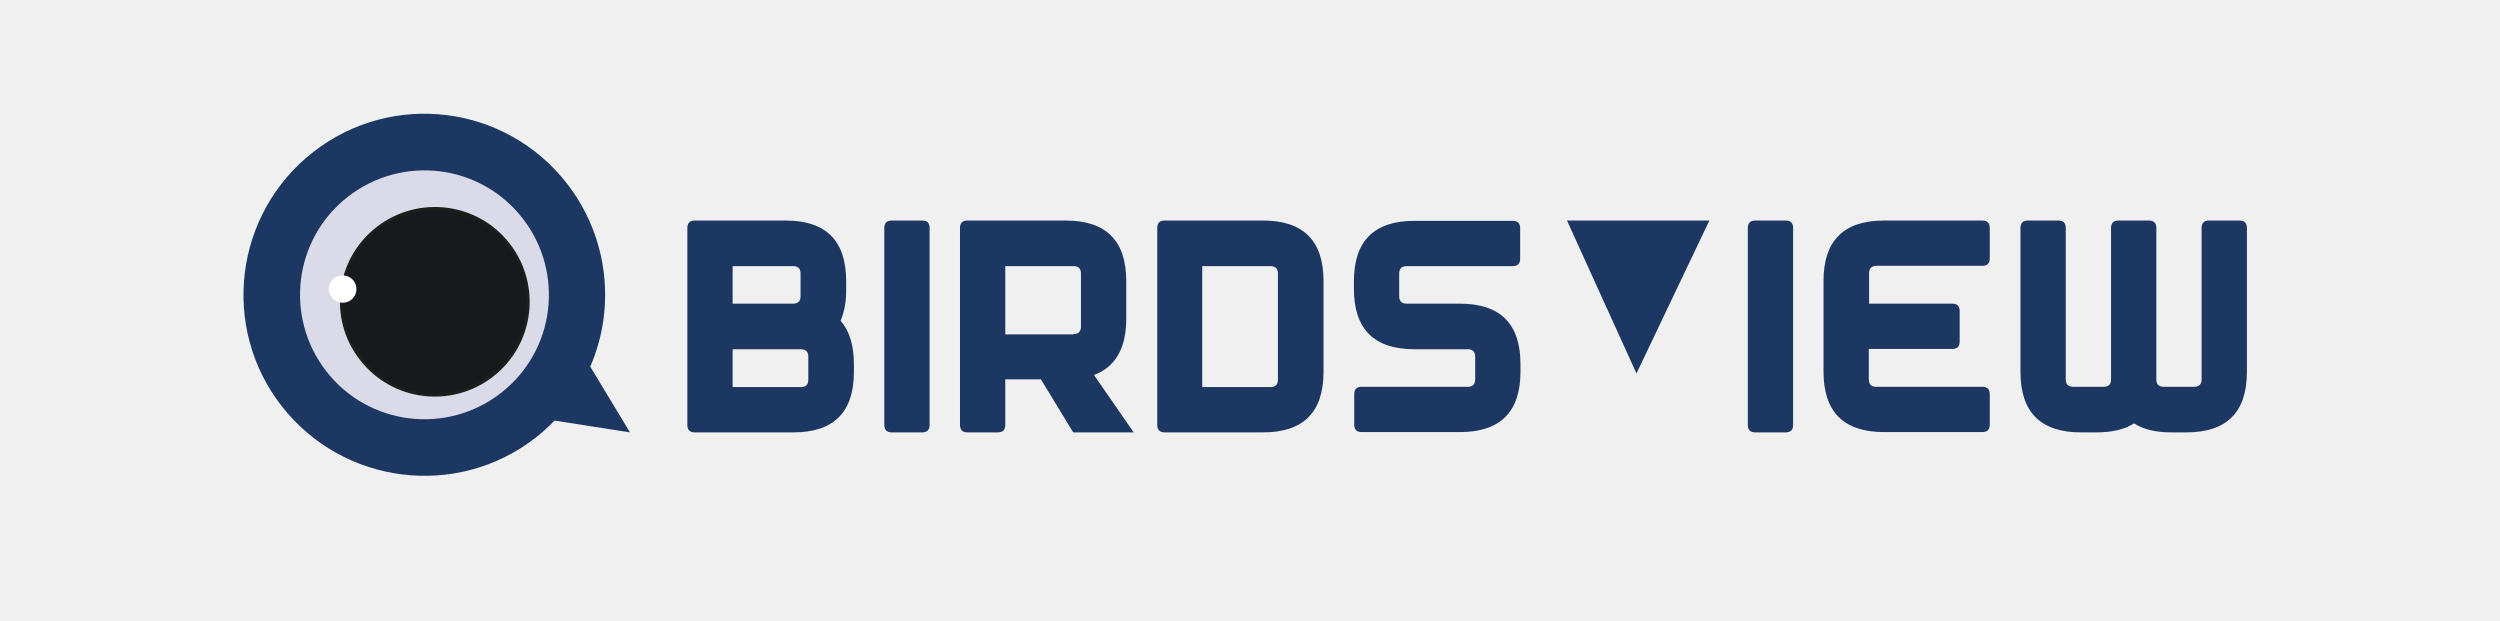
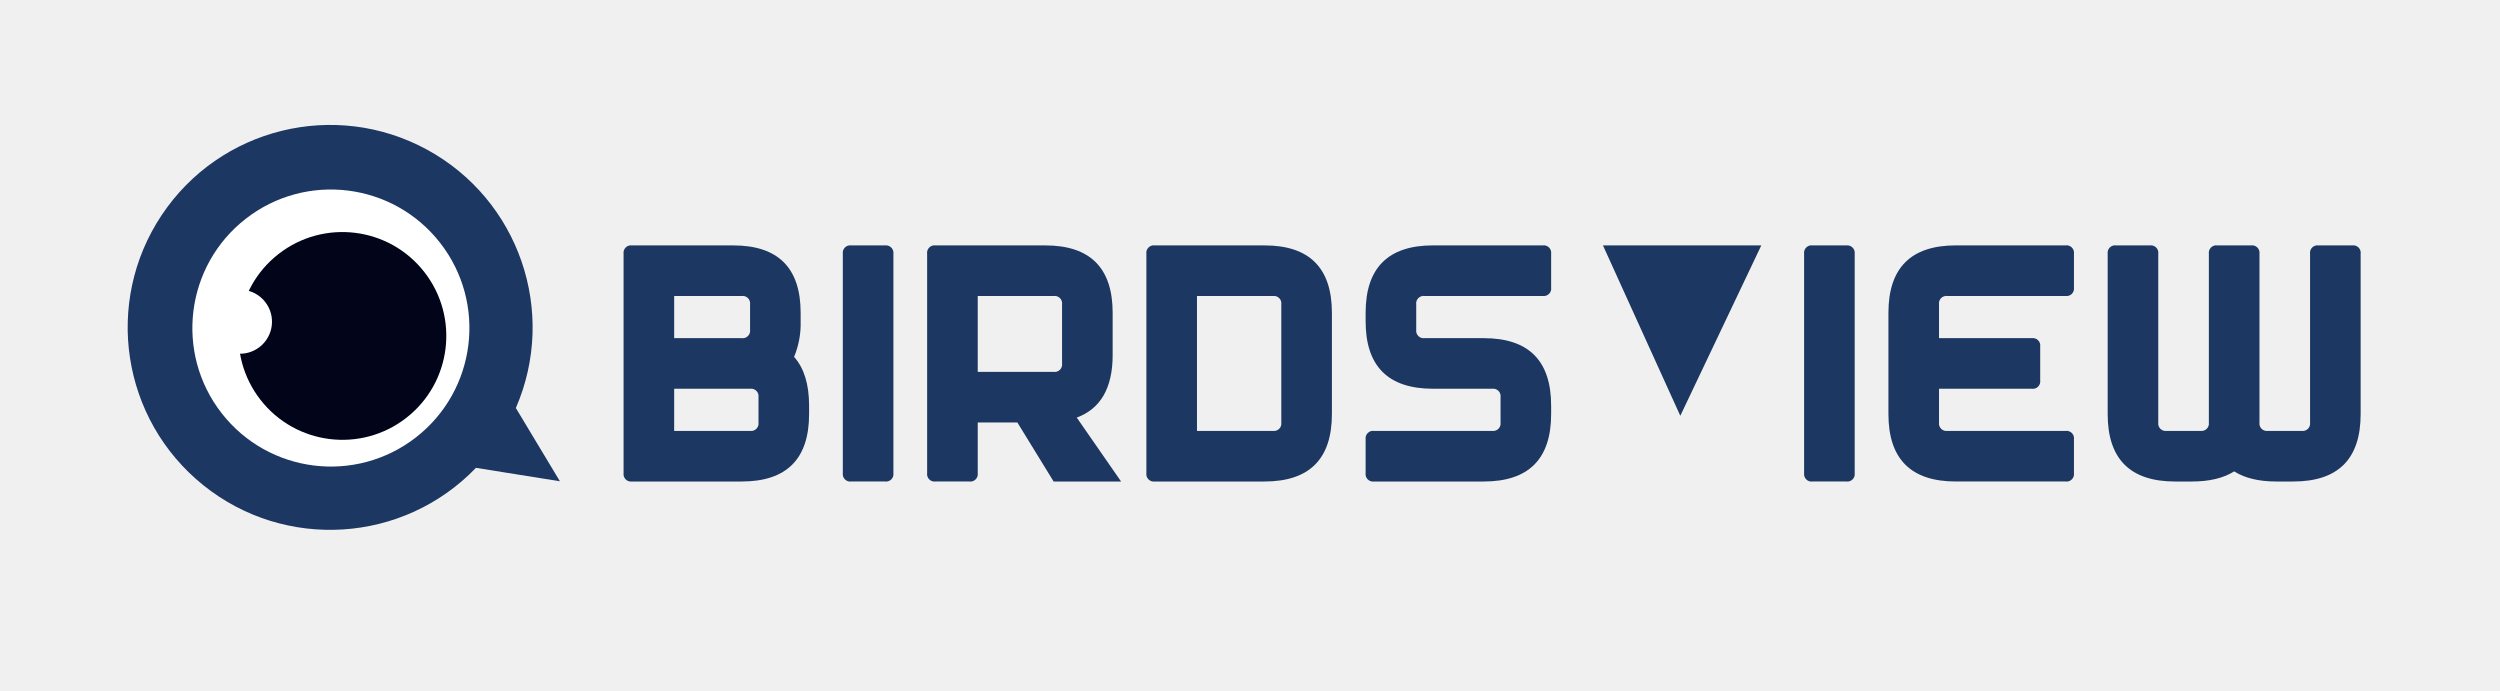
- <svg xmlns="http://www.w3.org/2000/svg" version="1.1" id="Layer_1" x="0px" y="0px" viewBox="0 0 806 200" style="enable-background:new 0 0 806 200;" xml:space="preserve">
-   <style type="text/css">
- 	.st0{fill:#1C3761;}
- 	.st1{fill:#DBDAE8;}
- 	.st2{fill:#17191C;stroke:#1D1E1C;stroke-miterlimit:10;}
- 	.st3{fill:#FFFFFF;stroke:#FFFFFF;stroke-miterlimit:10;}
- </style>
-   <path class="st0" d="M271,103.4c2.9,3.3,4.3,8,4.3,14.1v2.4c0,13-6.5,19.5-19.5,19.5H224c-1.6,0-2.4-0.8-2.4-2.4V73.5  c0-1.6,0.8-2.4,2.4-2.4h29.3c13,0,19.5,6.5,19.5,19.5V93C272.9,97.1,272.2,100.6,271,103.4z M236.2,85.7v12.2h19.5  c1.6,0,2.4-0.8,2.4-2.4v-7.3c0-1.6-0.8-2.4-2.4-2.4H236.2z M236.2,112.6v12.2h22c1.6,0,2.4-0.8,2.4-2.4V115c0-1.6-0.8-2.4-2.4-2.4  H236.2z" />
-   <path class="st0" d="M287.5,71.1h9.8c1.6,0,2.4,0.8,2.4,2.4V137c0,1.6-0.8,2.4-2.4,2.4h-9.8c-1.6,0-2.4-0.8-2.4-2.4V73.5  C285.1,71.9,285.9,71.1,287.5,71.1z" />
-   <path class="st0" d="M335.6,122.3h-11.5V137c0,1.6-0.8,2.4-2.4,2.4h-9.8c-1.6,0-2.4-0.8-2.4-2.4V73.5c0-1.6,0.8-2.4,2.4-2.4h31.7  c13,0,19.5,6.5,19.5,19.5v12.2c0,9.5-3.5,15.5-10.4,18.1l12.8,18.5h-19.5L335.6,122.3z M346.1,107.7c1.6,0,2.4-0.8,2.4-2.4V88.2  c0-1.6-0.8-2.4-2.4-2.4h-22v22H346.1z" />
-   <path class="st0" d="M426.7,119.9c0,13-6.5,19.5-19.5,19.5h-31.7c-1.6,0-2.4-0.8-2.4-2.4V73.5c0-1.6,0.8-2.4,2.4-2.4h31.7  c13,0,19.5,6.5,19.5,19.5V119.9z M387.6,124.8h22c1.6,0,2.4-0.8,2.4-2.4V88.2c0-1.6-0.8-2.4-2.4-2.4h-22V124.8z" />
-   <path class="st0" d="M470.7,97.9c13,0,19.5,6.5,19.5,19.5v2.4c0,13-6.5,19.5-19.5,19.5h-31.7c-1.6,0-2.4-0.8-2.4-2.4v-9.8  c0-1.6,0.8-2.4,2.4-2.4h34.2c1.6,0,2.4-0.8,2.4-2.4V115c0-1.6-0.8-2.4-2.4-2.4H456c-13,0-19.5-6.5-19.5-19.5v-2.4  c0-13,6.5-19.5,19.5-19.5h31.7c1.6,0,2.4,0.8,2.4,2.4v9.8c0,1.6-0.8,2.4-2.4,2.4h-34.2c-1.6,0-2.4,0.8-2.4,2.4v7.3  c0,1.6,0.8,2.4,2.4,2.4H470.7z" />
-   <path class="st0" d="M565.9,71.1h9.8c1.6,0,2.4,0.8,2.4,2.4V137c0,1.6-0.8,2.4-2.4,2.4h-9.8c-1.6,0-2.4-0.8-2.4-2.4V73.5  C563.5,71.9,564.3,71.1,565.9,71.1z" />
-   <path class="st0" d="M602.5,97.9h26.9c1.6,0,2.4,0.8,2.4,2.4v9.8c0,1.6-0.8,2.4-2.4,2.4h-26.9v9.8c0,1.6,0.8,2.4,2.4,2.4h34.2  c1.6,0,2.4,0.8,2.4,2.4v9.8c0,1.6-0.8,2.4-2.4,2.4h-31.7c-13,0-19.5-6.5-19.5-19.5V90.6c0-13,6.5-19.5,19.5-19.5h31.7  c1.6,0,2.4,0.8,2.4,2.4v9.8c0,1.6-0.8,2.4-2.4,2.4H605c-1.6,0-2.4,0.8-2.4,2.4V97.9z" />
-   <path class="st0" d="M688,136.5c-3.1,2-7.2,2.9-12.2,2.9h-4.9c-13,0-19.5-6.5-19.5-19.5V73.5c0-1.6,0.8-2.4,2.4-2.4h9.8  c1.6,0,2.4,0.8,2.4,2.4v48.8c0,1.6,0.8,2.4,2.4,2.4h9.8c1.6,0,2.4-0.8,2.4-2.4V73.5c0-1.6,0.8-2.4,2.4-2.4h9.8  c1.6,0,2.4,0.8,2.4,2.4v48.8c0,1.6,0.8,2.4,2.4,2.4h9.8c1.6,0,2.4-0.8,2.4-2.4V73.5c0-1.6,0.8-2.4,2.4-2.4h9.8  c1.6,0,2.4,0.8,2.4,2.4v46.4c0,13-6.5,19.5-19.5,19.5h-4.9C695.2,139.4,691.1,138.5,688,136.5z" />
-   <polygon class="st0" points="505.2,71.1 527.6,120.4 551.1,71.1 " />
-   <path class="st0" d="M203.1,139.4l-12.8-21.2c8.2-18.9,6-41.6-7.5-59C163,33.7,126.4,29.2,101,49c-25.4,19.8-30,56.5-10.2,81.9  c19.8,25.4,56.5,30,81.9,10.2c2.2-1.7,4.2-3.6,6.1-5.5L203.1,139.4z" />
-   <path class="st1" d="M112.2,63.4c17.5-13.6,42.7-10.5,56.3,7c13.6,17.5,10.5,42.7-7,56.3s-42.7,10.5-56.3-7  C91.6,102.2,94.7,77,112.2,63.4z" />
-   <path class="st2" d="M121.7,73.6c13.1-10.2,32-7.9,42.2,5.2c10.2,13.1,7.9,32-5.2,42.2c-13.1,10.2-32,7.9-42.2-5.2  C106.2,102.7,108.6,83.8,121.7,73.6z" />
-   <path class="st3" d="M108.1,90.1c1.7-1.3,4.2-1,5.5,0.7c1.3,1.7,1,4.2-0.7,5.5c-1.7,1.3-4.2,1-5.5-0.7  C106,93.9,106.3,91.4,108.1,90.1z" />
+ <svg xmlns="http://www.w3.org/2000/svg" width="724" height="200" viewBox="0 0 724 200">
+   <path d="M229.966,103.352q4.345,4.882,4.346,14.114v2.442q0,19.536-19.536,19.535H183.03A2.157,2.157,0,0,1,180.588,137V73.51a2.158,2.158,0,0,1,2.442-2.442h29.3q19.536,0,19.536,19.536v2.442A24.914,24.914,0,0,1,229.966,103.352ZM195.24,85.72V97.93h19.536a2.159,2.159,0,0,0,2.442-2.442V88.162a2.159,2.159,0,0,0-2.442-2.442Zm0,26.862v12.21h21.978a2.158,2.158,0,0,0,2.442-2.442v-7.327a2.159,2.159,0,0,0-2.442-2.441Z" fill="#1c3761" />
+   <path d="M246.522,71.068h9.768a2.184,2.184,0,0,1,2.442,2.442V137a2.157,2.157,0,0,1-2.442,2.441h-9.768A2.157,2.157,0,0,1,244.08,137V73.51A2.158,2.158,0,0,1,246.522,71.068Z" fill="#1c3761" />
+   <path d="M294.63,122.35H283.152V137a2.157,2.157,0,0,1-2.442,2.441h-9.768A2.156,2.156,0,0,1,268.5,137V73.51a2.157,2.157,0,0,1,2.441-2.442h31.746q19.536,0,19.537,19.536v12.211q0,14.261-10.4,18.119l12.846,18.509H305.131Zm10.5-14.653a2.157,2.157,0,0,0,2.442-2.441V88.162a2.158,2.158,0,0,0-2.442-2.442H283.152V107.7Z" fill="#1c3761" />
+   <path d="M385.718,119.908q0,19.536-19.537,19.535H334.435A2.157,2.157,0,0,1,331.993,137V73.51a2.158,2.158,0,0,1,2.442-2.442h31.746q19.536,0,19.537,19.536Zm-39.073,4.884h21.978a2.158,2.158,0,0,0,2.442-2.442V88.162a2.158,2.158,0,0,0-2.442-2.442H346.645Z" fill="#1c3761" />
+   <path d="M429.674,97.93q19.535,0,19.536,19.536v2.442q0,19.536-19.536,19.535H397.928A2.158,2.158,0,0,1,395.485,137v-9.768a2.159,2.159,0,0,1,2.443-2.442h34.188a2.159,2.159,0,0,0,2.442-2.442v-7.327a2.159,2.159,0,0,0-2.442-2.441H415.021q-19.536,0-19.536-19.536V90.6q0-19.536,19.536-19.536h31.747a2.159,2.159,0,0,1,2.442,2.442v9.768a2.159,2.159,0,0,1-2.442,2.442H412.579a2.158,2.158,0,0,0-2.441,2.442v7.326a2.158,2.158,0,0,0,2.441,2.442Z" fill="#1c3761" />
+   <path d="M524.912,71.068h9.769a2.185,2.185,0,0,1,2.441,2.442V137a2.157,2.157,0,0,1-2.441,2.441h-9.769A2.157,2.157,0,0,1,522.47,137V73.51A2.158,2.158,0,0,1,524.912,71.068Z" fill="#1c3761" />
+   <path d="M561.542,97.93H588.4a2.159,2.159,0,0,1,2.443,2.442v9.769a2.158,2.158,0,0,1-2.443,2.441H561.542v9.768a2.158,2.158,0,0,0,2.442,2.442h34.189a2.158,2.158,0,0,1,2.441,2.442V137a2.157,2.157,0,0,1-2.441,2.441H566.427q-19.539,0-19.537-19.535V90.6q0-19.536,19.537-19.536h31.746a2.158,2.158,0,0,1,2.441,2.442v9.768a2.158,2.158,0,0,1-2.441,2.442H563.984a2.158,2.158,0,0,0-2.442,2.442Z" fill="#1c3761" />
+   <path d="M647.013,136.514q-4.641,2.93-12.21,2.929h-4.884q-19.538,0-19.536-19.535V73.51a2.158,2.158,0,0,1,2.442-2.442h9.768a2.158,2.158,0,0,1,2.441,2.442v48.84a2.159,2.159,0,0,0,2.443,2.442h9.768a2.158,2.158,0,0,0,2.441-2.442V73.51a2.159,2.159,0,0,1,2.443-2.442H651.9a2.159,2.159,0,0,1,2.443,2.442v48.84a2.158,2.158,0,0,0,2.441,2.442h9.769a2.158,2.158,0,0,0,2.442-2.442V73.51a2.158,2.158,0,0,1,2.442-2.442H681.2a2.158,2.158,0,0,1,2.442,2.442v46.4q0,19.536-19.537,19.535h-4.883Q651.651,139.443,647.013,136.514Z" fill="#1c3761" />
+   <polygon points="464.218 71.068 486.616 120.412 510.073 71.068 464.218 71.068" fill="#1c3761" />
+   <path d="M162.148,139.377,149.39,118.161a58.63,58.63,0,1,0-11.553,17.327Z" fill="#1c3761" />
+   <path d="M71.164,63.36a40.116,40.116,0,1,1-6.979,56.3A40.117,40.117,0,0,1,71.164,63.36Z" fill="#fff" />
+   <path d="M80.667,73.558a30.087,30.087,0,1,1-5.234,42.225A30.087,30.087,0,0,1,80.667,73.558Z" fill="#020519" />
+   <path d="M63.788,85.846a9.279,9.279,0,1,1-1.615,13.022A9.279,9.279,0,0,1,63.788,85.846Z" fill="#fff" />
</svg>
